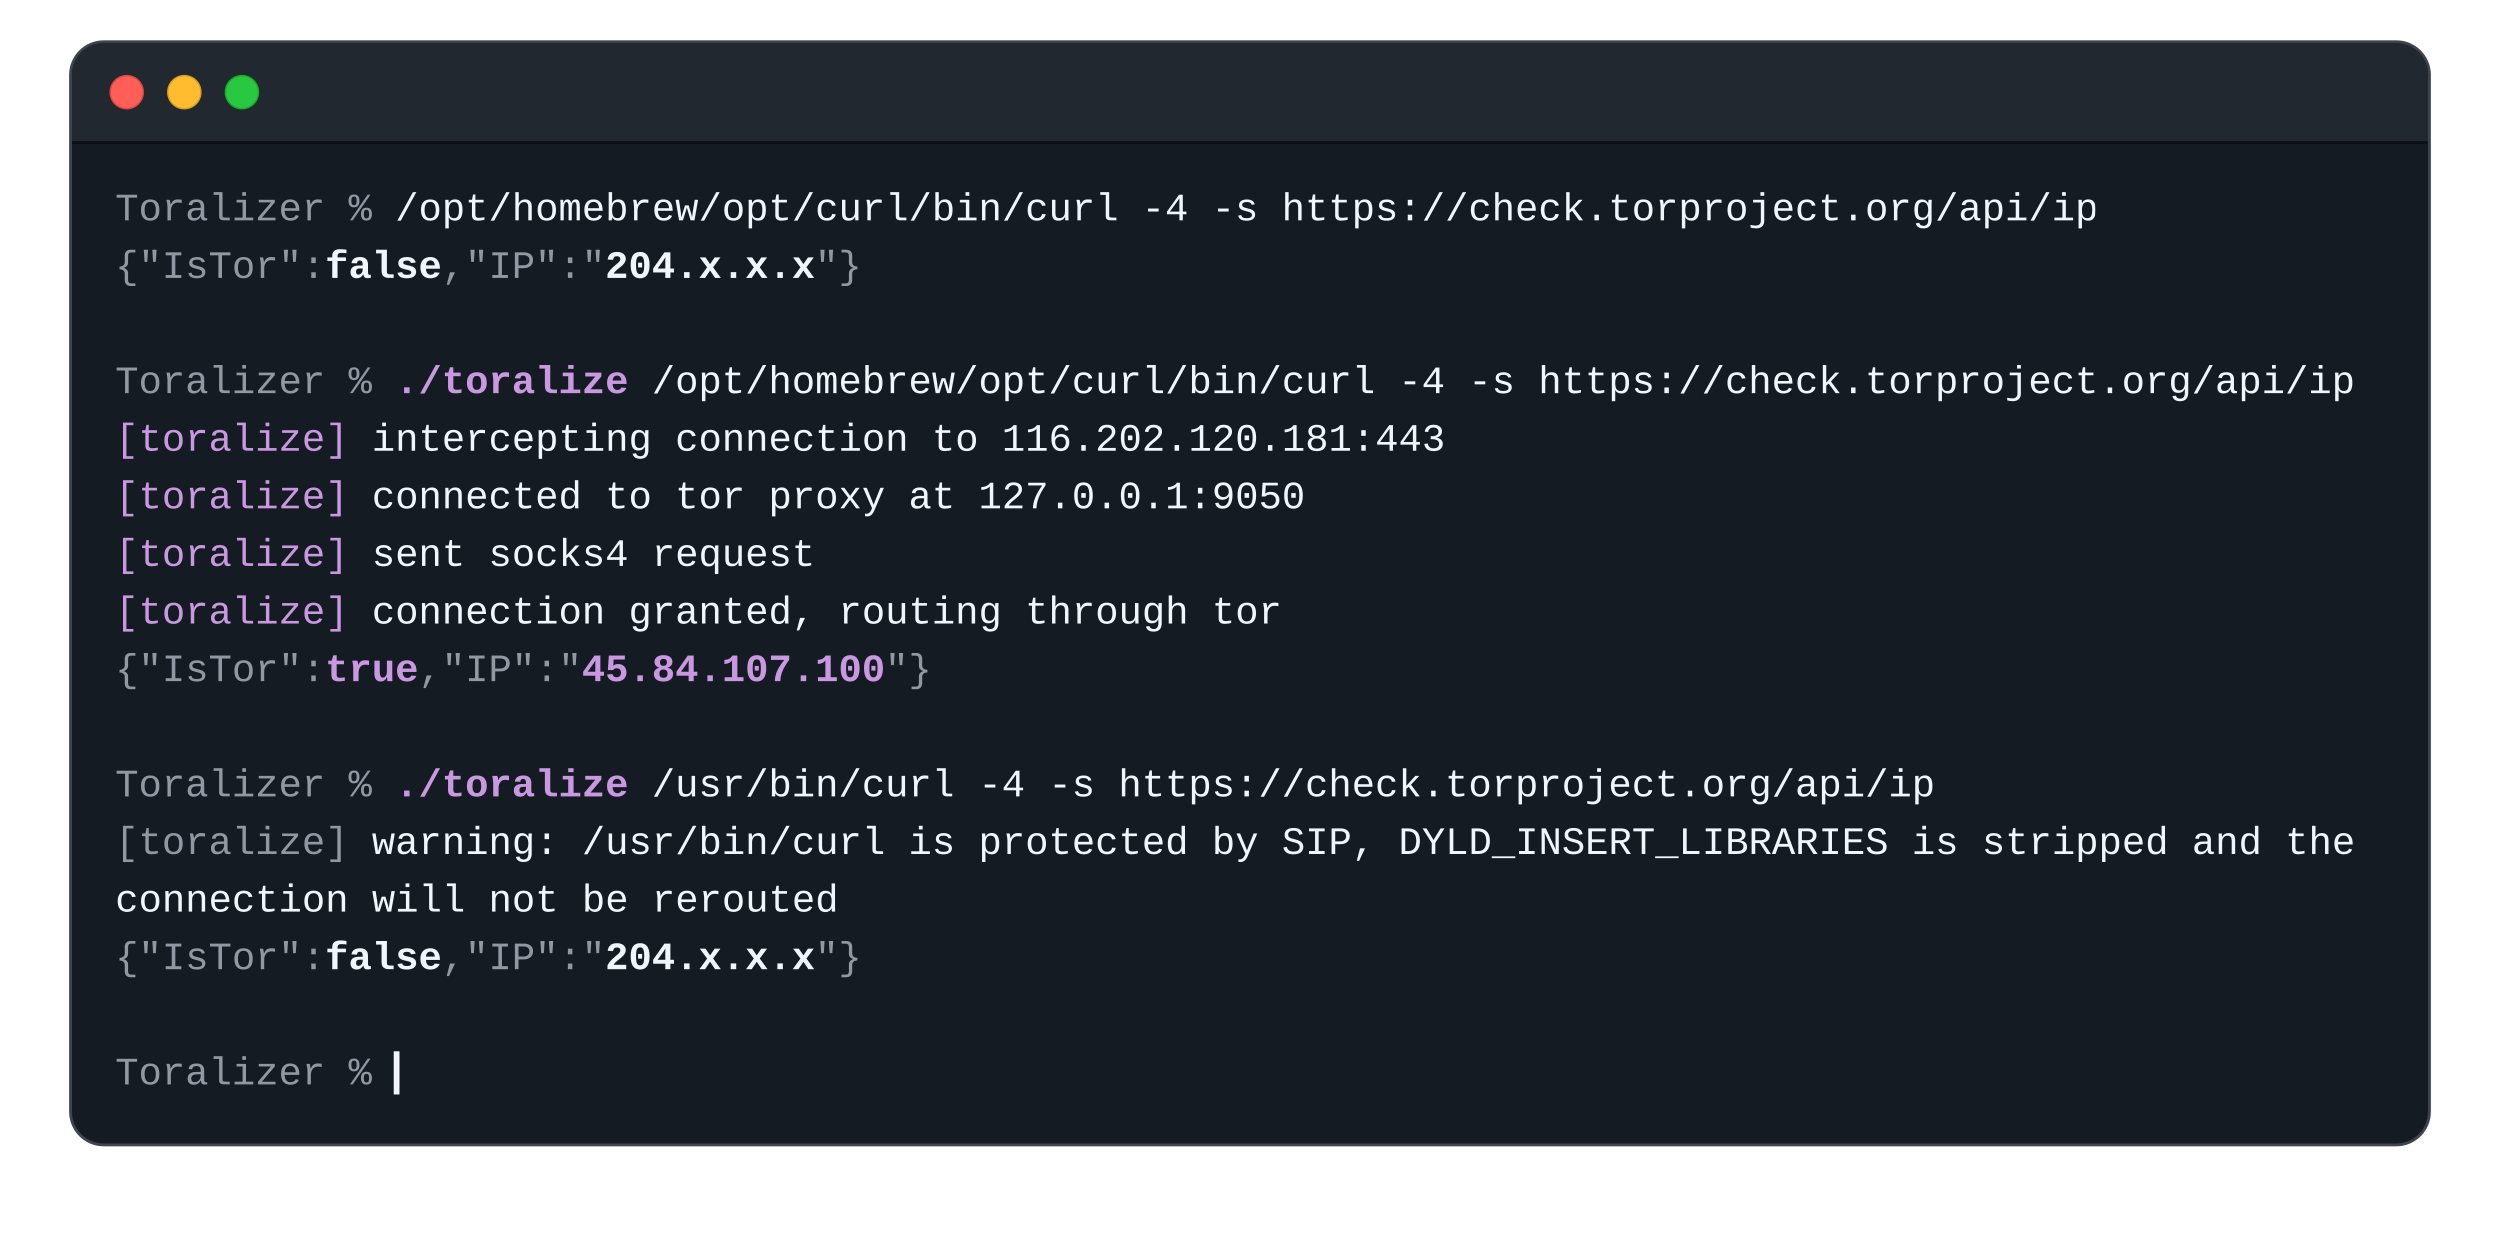
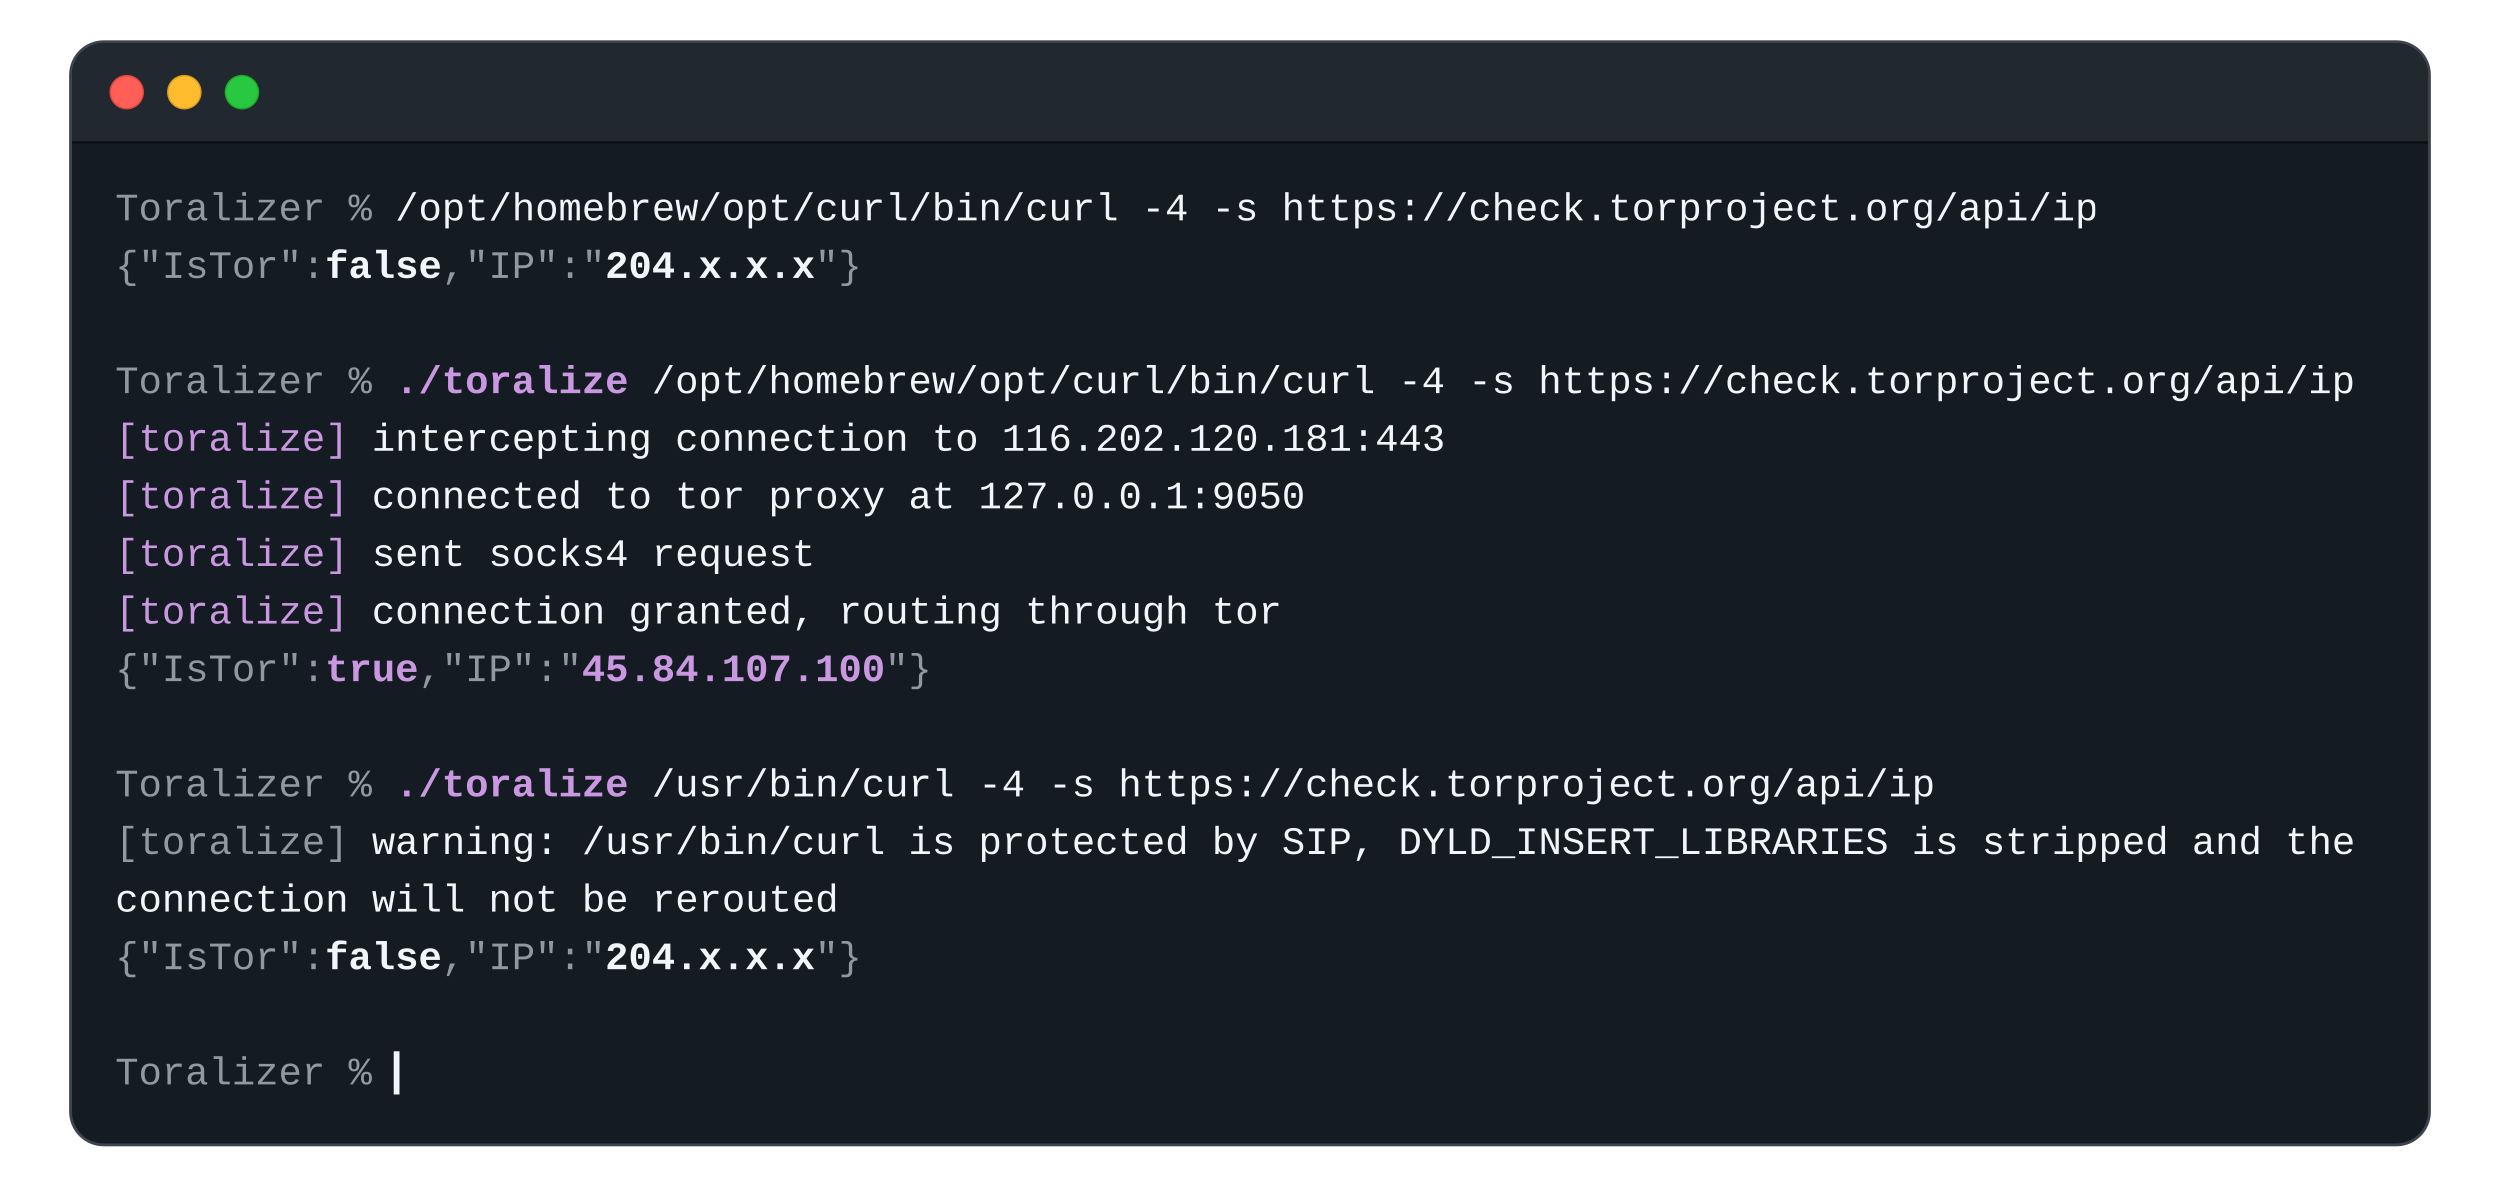
- <svg xmlns="http://www.w3.org/2000/svg" viewBox="0 0 868 434" width="868" height="434" font-family="ui-monospace,SFMono-Regular,&quot;SF Mono&quot;,Menlo,Consolas,&quot;Liberation Mono&quot;,monospace" font-size="13.5" role="img" aria-label="Terminal session. Homebrew curl run directly reports IsTor false. The same command with ./toralize in front logs four [toralize] lines and reports IsTor true with a Tor exit address. ./toralize with /usr/bin/curl prints a SIP warning and reports IsTor false again, because SIP strips DYLD_INSERT_LIBRARIES from system binaries.">
+ <svg xmlns="http://www.w3.org/2000/svg" viewBox="0 0 868 412" width="868" height="412" font-family="ui-monospace,SFMono-Regular,&quot;SF Mono&quot;,Menlo,Consolas,&quot;Liberation Mono&quot;,monospace" font-size="13.5" role="img" aria-label="Terminal session. Homebrew curl run directly reports IsTor false. The same command with ./toralize in front logs four [toralize] lines and reports IsTor true with a Tor exit address. ./toralize with /usr/bin/curl prints a SIP warning and reports IsTor false again, because SIP strips DYLD_INSERT_LIBRARIES from system binaries.">
  <style>text{white-space:pre}.a{animation-duration:14.93s;animation-timing-function:linear;animation-iteration-count:infinite}@keyframes loop{0%{opacity:0}1.674%,97.013%{opacity:1}99.022%,100%{opacity:0}}#run{animation:loop 14.93s cubic-bezier(.16,1,.3,1) infinite}@keyframes blink{0%,55%{opacity:1}55.01%,100%{opacity:0}}.blink{animation:blink 1.1s linear infinite}@media (prefers-reduced-motion:reduce){*{animation:none!important}}@keyframes s1{0%,2.344%{opacity:0}2.358%,100%{opacity:1}}@keyframes s2{0%,2.344%{opacity:0}2.358%,100%{opacity:1}}@keyframes e3{0%,6.028%{transform:translateX(-591.30px);animation-timing-function:steps(73,end)}14.829%,100%{transform:translateX(0)}}@keyframes s4{0%,2.344%{opacity:0}2.358%,100%{opacity:1}}@keyframes s5{0%,2.344%{opacity:0}2.358%,16.504%{opacity:1}16.517%,100%{opacity:0}}@keyframes s6{0%,19.370%{opacity:0}19.384%,100%{opacity:1}}@keyframes s7{0%,21.380%{opacity:0}21.393%,100%{opacity:1}}@keyframes s8{0%,21.380%{opacity:0}21.393%,25.399%{opacity:1}25.412%,100%{opacity:0}}@keyframes s9{0%,25.399%{opacity:0}25.412%,100%{opacity:1}}@keyframes e10{0%,29.082%{transform:translateX(-89.10px);animation-timing-function:steps(11,end)}33.135%,100%{transform:translateX(0)}}@keyframes s11{0%,25.399%{opacity:0}25.412%,100%{opacity:1}}@keyframes s12{0%,25.399%{opacity:0}25.412%,34.809%{opacity:1}34.823%,100%{opacity:0}}@keyframes s13{0%,36.283%{opacity:0}36.296%,100%{opacity:1}}@keyframes s14{0%,37.756%{opacity:0}37.770%,100%{opacity:1}}@keyframes s15{0%,39.230%{opacity:0}39.243%,100%{opacity:1}}@keyframes s16{0%,40.703%{opacity:0}40.717%,100%{opacity:1}}@keyframes s17{0%,45.164%{opacity:0}45.177%,100%{opacity:1}}@keyframes s18{0%,47.173%{opacity:0}47.187%,100%{opacity:1}}@keyframes s19{0%,47.173%{opacity:0}47.187%,51.192%{opacity:1}51.206%,100%{opacity:0}}@keyframes s20{0%,51.192%{opacity:0}51.206%,100%{opacity:1}}@keyframes s21{0%,51.192%{opacity:0}51.206%,56.745%{opacity:1}56.758%,100%{opacity:0}}@keyframes s22{0%,56.745%{opacity:0}56.758%,100%{opacity:1}}@keyframes e23{0%,54.876%{transform:translateX(145.80px);animation-timing-function:steps(31,end)}56.745%,57.549%{transform:translateX(-105.30px);animation-timing-function:steps(13,end)}62.338%,100%{transform:translateX(0)}}@keyframes s24{0%,51.192%{opacity:0}51.206%,100%{opacity:1}}@keyframes s25{0%,51.192%{opacity:0}51.206%,64.012%{opacity:1}64.025%,100%{opacity:0}}@keyframes s26{0%,65.486%{opacity:0}65.499%,100%{opacity:1}}@keyframes s27{0%,68.212%{opacity:0}68.225%,100%{opacity:1}}@keyframes s28{0%,70.221%{opacity:0}70.234%,100%{opacity:1}}@keyframes s29{0%,70.221%{opacity:0}70.234%,100%{opacity:1}}</style>
  <defs>
    <clipPath id="c3">
      <rect x="135.20" y="62" width="704.80" height="20" />
    </clipPath>
    <clipPath id="c10">
      <rect x="135.20" y="122" width="704.80" height="20" />
    </clipPath>
    <clipPath id="c23">
      <rect x="224.30" y="262" width="615.70" height="20" />
    </clipPath>
  </defs>
  <rect x="24.5" y="14.5" width="819" height="383" rx="11.5" fill="#151b23" stroke="#3d444d" />
  <path d="M25 50V26a11 11 0 0 1 11-11h796a11 11 0 0 1 11 11V50z" fill="#212830" />
  <rect x="25" y="49" width="818" height="1" fill="#0d1117" />
  <circle cx="44" cy="32.0" r="5.75" fill="#ff5f57" stroke="#e0443e" stroke-width="0.5" />
  <circle cx="64" cy="32.0" r="5.75" fill="#febc2e" stroke="#d89e24" stroke-width="0.5" />
  <circle cx="84" cy="32.0" r="5.75" fill="#28c840" stroke="#1aab29" stroke-width="0.5" />
  <g id="run">
    <g class="a" style="animation-name:s1">
      <text x="40.00" y="76.5" fill="#9198a1" textLength="89.10">Toralizer %</text>
    </g>
    <g class="a" style="animation-name:s2">
      <text x="137.20" y="76.5" fill="#f0f6fc" textLength="251.10">/opt/homebrew/opt/curl/bin/curl</text>
      <text x="396.40" y="76.5" fill="#f0f6fc" textLength="16.20">-4</text>
      <text x="420.70" y="76.5" fill="#f0f6fc" textLength="16.20">-s</text>
      <text x="445.00" y="76.5" fill="#f0f6fc" textLength="283.50">https://check.torproject.org/api/ip</text>
    </g>
    <g class="a" clip-path="url(#c3)" style="animation-name:s4">
      <g class="a" style="animation-name:e3">
        <rect x="727.50" y="62" width="593.30" height="20" fill="#151b23" />
        <g class="a" opacity="0" style="animation-name:s5">
          <rect x="728.00" y="65" width="2" height="15" fill="#f0f6fc" />
        </g>
      </g>
    </g>
    <g class="a" style="animation-name:s6">
      <text x="40.00" y="96.5" fill="#9198a1" textLength="72.90">{"IsTor":</text>
      <text x="112.90" y="96.5" fill="#f0f6fc" textLength="40.50" font-weight="600">false</text>
      <text x="153.40" y="96.5" fill="#9198a1" textLength="56.70">,"IP":"</text>
      <text x="210.10" y="96.5" fill="#f0f6fc" textLength="72.90" font-weight="600">204.x.x.x</text>
      <text x="283.00" y="96.5" fill="#9198a1" textLength="16.20">"}</text>
    </g>
    <g class="a" style="animation-name:s7">
      <text x="40.00" y="136.5" fill="#9198a1" textLength="89.10">Toralizer %</text>
    </g>
    <g class="a" opacity="0" style="animation-name:s8">
      <rect x="136.70" y="125" width="2" height="15" fill="#f0f6fc" />
    </g>
    <g class="a" style="animation-name:s9">
      <text x="137.20" y="136.5" fill="#c998e1" textLength="81.00" font-weight="600">./toralize</text>
    </g>
    <g class="a" clip-path="url(#c10)" style="animation-name:s11">
      <g class="a" style="animation-name:e10">
        <rect x="225.30" y="122" width="91.10" height="20" fill="#151b23" />
        <text x="226.30" y="136.5" fill="#f0f6fc" textLength="251.10">/opt/homebrew/opt/curl/bin/curl</text>
        <text x="485.50" y="136.5" fill="#f0f6fc" textLength="16.20">-4</text>
        <text x="509.80" y="136.5" fill="#f0f6fc" textLength="16.20">-s</text>
        <text x="534.10" y="136.5" fill="#f0f6fc" textLength="283.50">https://check.torproject.org/api/ip</text>
        <g class="a" opacity="0" style="animation-name:s12">
          <rect x="225.80" y="125" width="2" height="15" fill="#f0f6fc" />
        </g>
      </g>
    </g>
    <g class="a" style="animation-name:s13">
      <text x="40.00" y="156.5" fill="#c998e1" textLength="81.00">[toralize]</text>
      <text x="129.10" y="156.5" fill="#f0f6fc" textLength="372.60">intercepting connection to 116.202.120.181:443</text>
    </g>
    <g class="a" style="animation-name:s14">
      <text x="40.00" y="176.5" fill="#c998e1" textLength="81.00">[toralize]</text>
      <text x="129.10" y="176.5" fill="#f0f6fc" textLength="324.00">connected to tor proxy at 127.0.0.1:9050</text>
    </g>
    <g class="a" style="animation-name:s15">
      <text x="40.00" y="196.5" fill="#c998e1" textLength="81.00">[toralize]</text>
      <text x="129.10" y="196.5" fill="#f0f6fc" textLength="153.90">sent socks4 request</text>
    </g>
    <g class="a" style="animation-name:s16">
      <text x="40.00" y="216.5" fill="#c998e1" textLength="81.00">[toralize]</text>
      <text x="129.10" y="216.5" fill="#f0f6fc" textLength="315.90">connection granted, routing through tor</text>
    </g>
    <g class="a" style="animation-name:s17">
      <text x="40.00" y="236.5" fill="#9198a1" textLength="72.90">{"IsTor":</text>
      <text x="112.90" y="236.5" fill="#c998e1" textLength="32.40" font-weight="600">true</text>
      <text x="145.30" y="236.5" fill="#9198a1" textLength="56.70">,"IP":"</text>
      <text x="202.00" y="236.5" fill="#c998e1" textLength="105.30" font-weight="600">45.84.107.100</text>
      <text x="307.30" y="236.5" fill="#9198a1" textLength="16.20">"}</text>
    </g>
    <g class="a" style="animation-name:s18">
      <text x="40.00" y="276.5" fill="#9198a1" textLength="89.10">Toralizer %</text>
    </g>
    <g class="a" opacity="0" style="animation-name:s19">
      <rect x="136.70" y="265" width="2" height="15" fill="#f0f6fc" />
    </g>
    <g class="a" style="animation-name:s20">
      <text x="137.20" y="276.5" fill="#c998e1" textLength="81.00" font-weight="600">./toralize</text>
    </g>
    <g class="a" opacity="0" style="animation-name:s21">
      <text x="226.30" y="276.5" fill="#f0f6fc" textLength="251.10">/opt/homebrew/opt/curl/bin/curl</text>
    </g>
    <g class="a" style="animation-name:s22">
      <text x="226.30" y="276.5" fill="#f0f6fc" textLength="105.30">/usr/bin/curl</text>
    </g>
    <g class="a" clip-path="url(#c23)" style="animation-name:s24">
      <g class="a" style="animation-name:e23">
        <rect x="330.60" y="262" width="253.10" height="20" fill="#151b23" />
        <text x="339.70" y="276.5" fill="#f0f6fc" textLength="16.20">-4</text>
        <text x="364.00" y="276.5" fill="#f0f6fc" textLength="16.20">-s</text>
        <text x="388.30" y="276.5" fill="#f0f6fc" textLength="283.50">https://check.torproject.org/api/ip</text>
        <g class="a" opacity="0" style="animation-name:s25">
          <rect x="331.10" y="265" width="2" height="15" fill="#f0f6fc" />
        </g>
      </g>
    </g>
    <g class="a" style="animation-name:s26">
      <text x="40.00" y="296.5" fill="#9198a1" textLength="81.00">[toralize]</text>
      <text x="129.10" y="296.5" fill="#f0f6fc" textLength="688.50">warning: /usr/bin/curl is protected by SIP, DYLD_INSERT_LIBRARIES is stripped and the</text>
      <text x="40.00" y="316.5" fill="#f0f6fc" textLength="251.10">connection will not be rerouted</text>
    </g>
    <g class="a" style="animation-name:s27">
      <text x="40.00" y="336.5" fill="#9198a1" textLength="72.90">{"IsTor":</text>
      <text x="112.90" y="336.5" fill="#f0f6fc" textLength="40.50" font-weight="600">false</text>
      <text x="153.40" y="336.5" fill="#9198a1" textLength="56.70">,"IP":"</text>
      <text x="210.10" y="336.5" fill="#f0f6fc" textLength="72.90" font-weight="600">204.x.x.x</text>
      <text x="283.00" y="336.5" fill="#9198a1" textLength="16.20">"}</text>
    </g>
    <g class="a" style="animation-name:s28">
      <text x="40.00" y="376.5" fill="#9198a1" textLength="89.10">Toralizer %</text>
    </g>
    <g class="a" style="animation-name:s29">
      <rect x="136.70" y="365" width="2" height="15" fill="#f0f6fc" class="blink" />
    </g>
  </g>
</svg>
